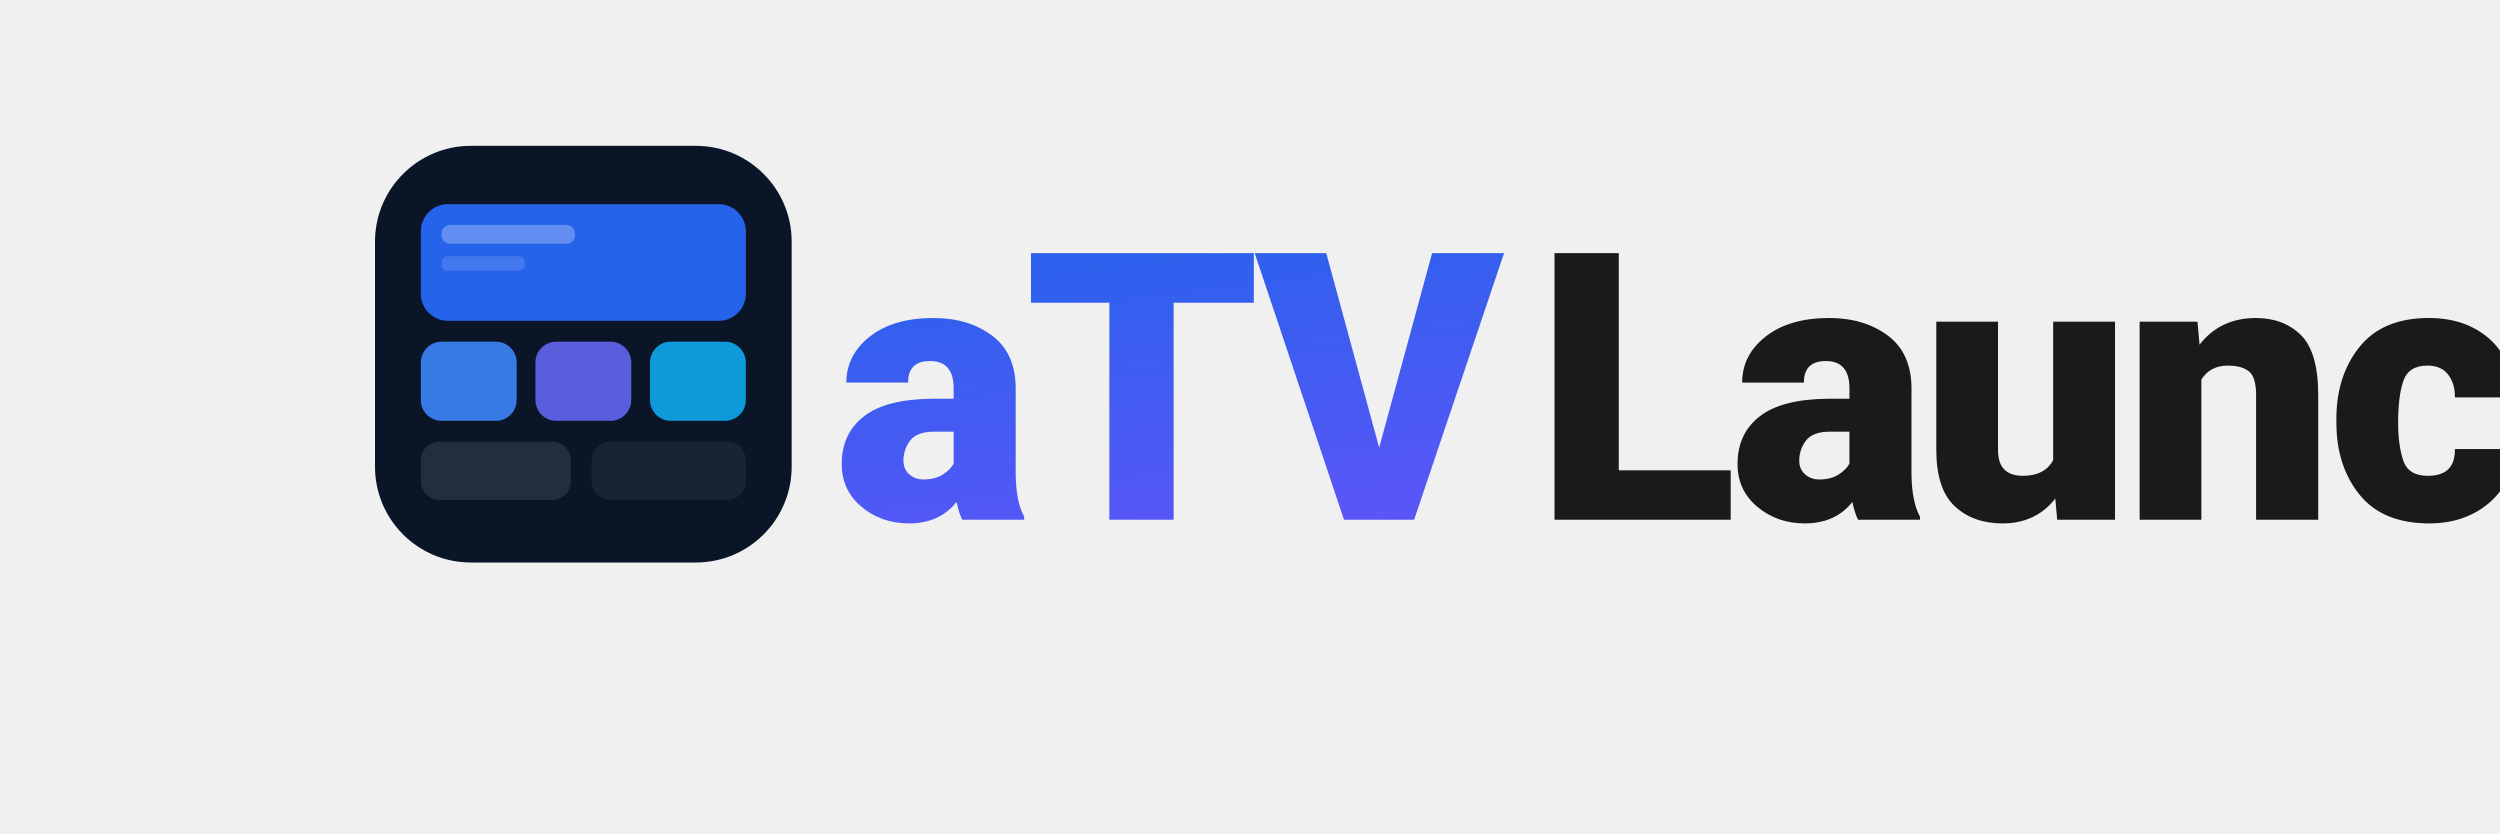
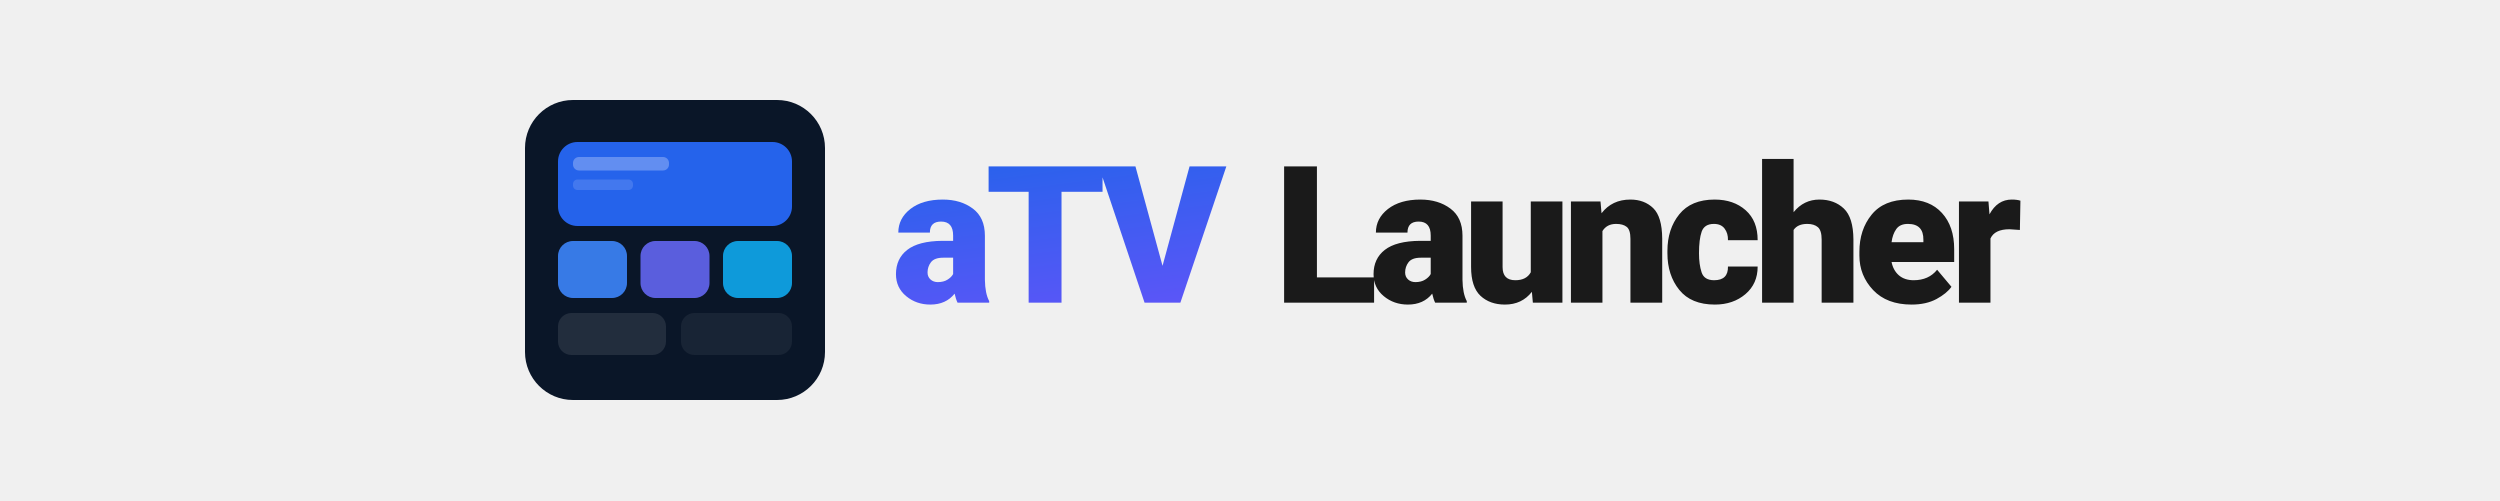
- <svg xmlns="http://www.w3.org/2000/svg" viewBox="0 0 600 200">
+ <svg xmlns="http://www.w3.org/2000/svg" viewBox="0 0 600 120">
  <defs>
    <linearGradient id="purpleGradient" x1="0%" y1="0%" x2="100%" y2="100%">
      <stop offset="0%" stop-color="#2563EB" />
      <stop offset="100%" stop-color="#7C4DFF" />
    </linearGradient>
    <filter id="blur" x="-20%" y="-20%" width="140%" height="140%">
      <feGaussianBlur stdDeviation="20" />
    </filter>
  </defs>
-   <g transform="translate(90, 35) scale(0.5)">
-     <rect width="200" height="200" rx="46" fill="#0A1628" />
-     <rect x="22" y="28" width="156" height="56" rx="13" fill="#2563EB" />
-     <rect x="32" y="38" width="64" height="9" rx="4" fill="white" opacity="0.28" />
-     <rect x="32" y="53" width="40" height="7" rx="3" fill="white" opacity="0.14" />
-     <rect x="22" y="94" width="46" height="38" rx="10" fill="#3B82F6" opacity="0.92" />
-     <rect x="77" y="94" width="46" height="38" rx="10" fill="#6366F1" opacity="0.9" />
-     <rect x="132" y="94" width="46" height="38" rx="10" fill="#0EA5E9" opacity="0.92" />
-     <rect x="22" y="142" width="72" height="28" rx="9" fill="white" opacity="0.1" />
-     <rect x="104" y="142" width="74" height="28" rx="9" fill="white" opacity="0.06" />
+   <g transform="translate(116, 0)">
+     <g transform="translate(10, 24)">
+       <g transform="scale(0.36)">
+         <rect width="200" height="200" rx="32" fill="#0A1628" />
+         <rect x="22" y="28" width="156" height="56" rx="13" fill="#2563EB" />
+         <rect x="32" y="38" width="64" height="9" rx="4" fill="white" opacity="0.28" />
+         <rect x="32" y="53" width="40" height="7" rx="3" fill="white" opacity="0.14" />
+         <rect x="22" y="94" width="46" height="38" rx="10" fill="#3B82F6" opacity="0.92" />
+         <rect x="77" y="94" width="46" height="38" rx="10" fill="#6366F1" opacity="0.9" />
+         <rect x="132" y="94" width="46" height="38" rx="10" fill="#0EA5E9" opacity="0.92" />
+         <rect x="22" y="142" width="72" height="28" rx="9" fill="white" opacity="0.1" />
+         <rect x="104" y="142" width="74" height="28" rx="9" fill="white" opacity="0.06" />
+       </g>
+     </g>
+     <text x="98" y="60" dominant-baseline="middle" style="font-family: -apple-system, BlinkMacSystemFont, 'SF Pro Display', 'Segoe UI', Roboto, sans-serif;                  font-size: 46px;                  font-weight: 800;                  letter-spacing: -2px;">
+       <tspan fill="url(#purpleGradient)">aTV</tspan>
+       <tspan fill="#1A1A1A"> Launcher</tspan>
+     </text>
  </g>
-   <text x="200" y="50%" dominant-baseline="middle" style="font-family: -apple-system, BlinkMacSystemFont, 'SF Pro Display', 'Segoe UI', Roboto, sans-serif;                font-size: 90px;                font-weight: 800;                letter-spacing: -2px;">
-     <tspan fill="url(#purpleGradient)">aTV</tspan>
-     <tspan dx="-15" fill="#1A1A1A">Launcher</tspan>
-   </text>
</svg>
